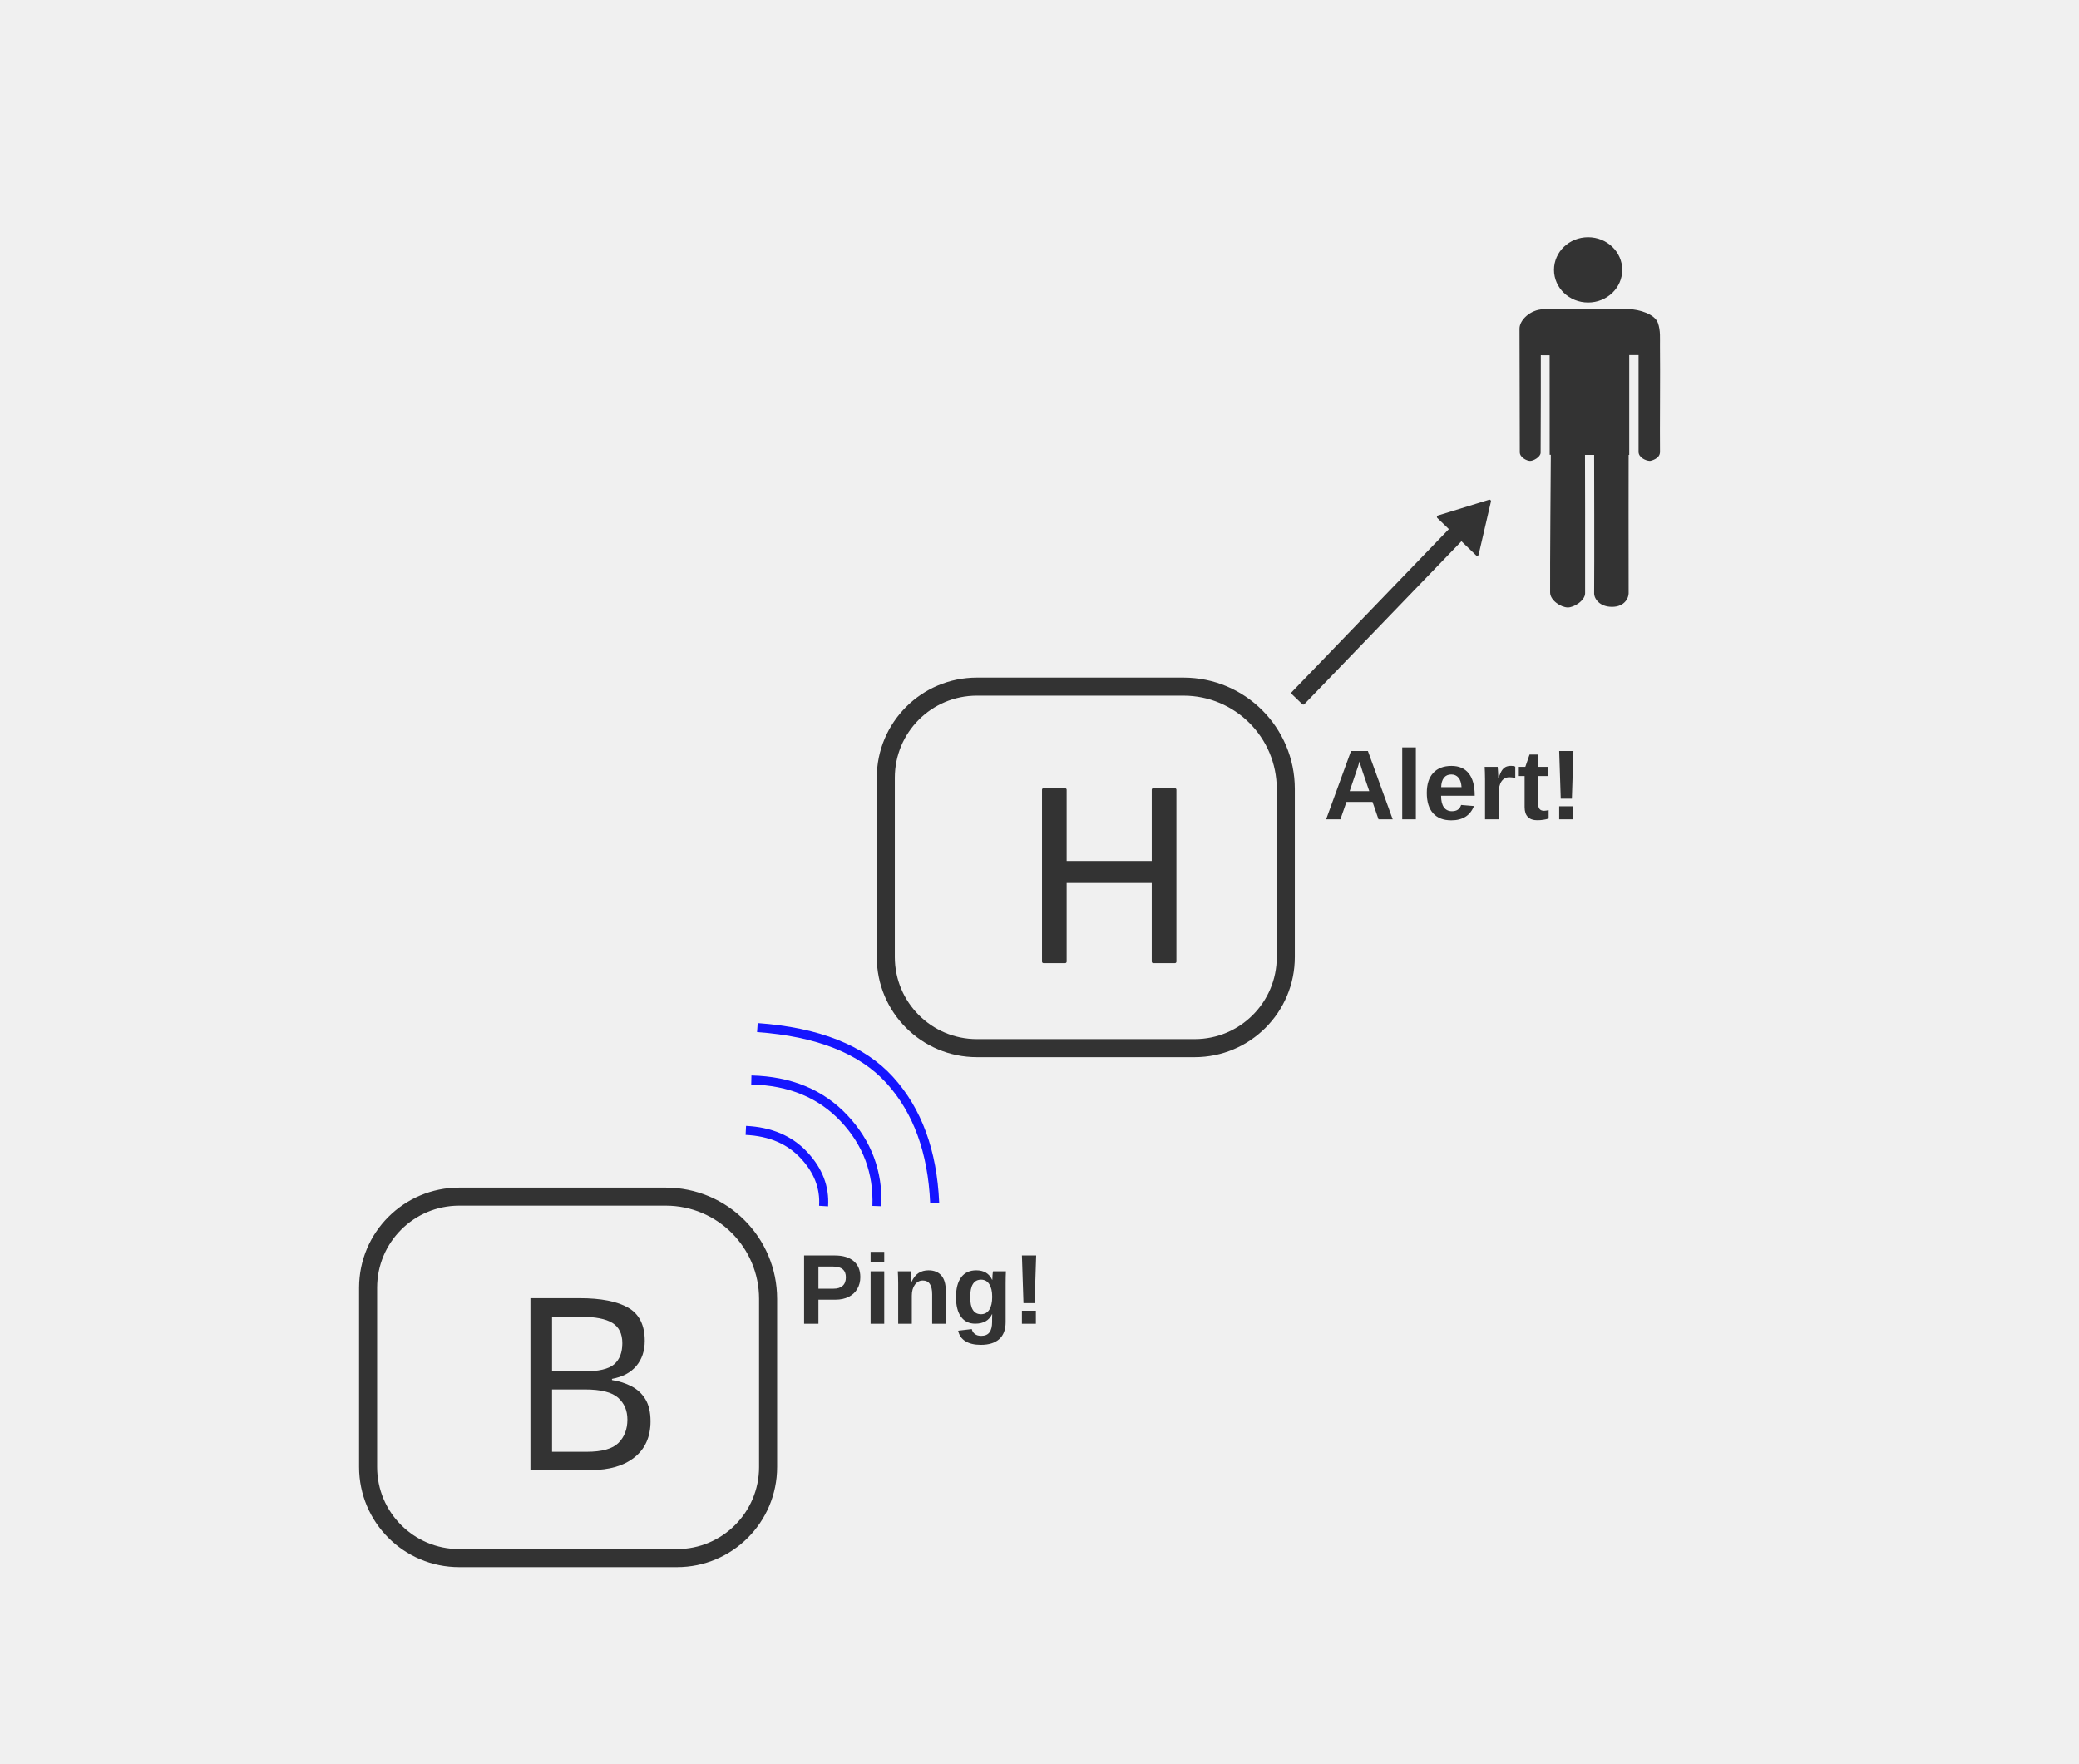
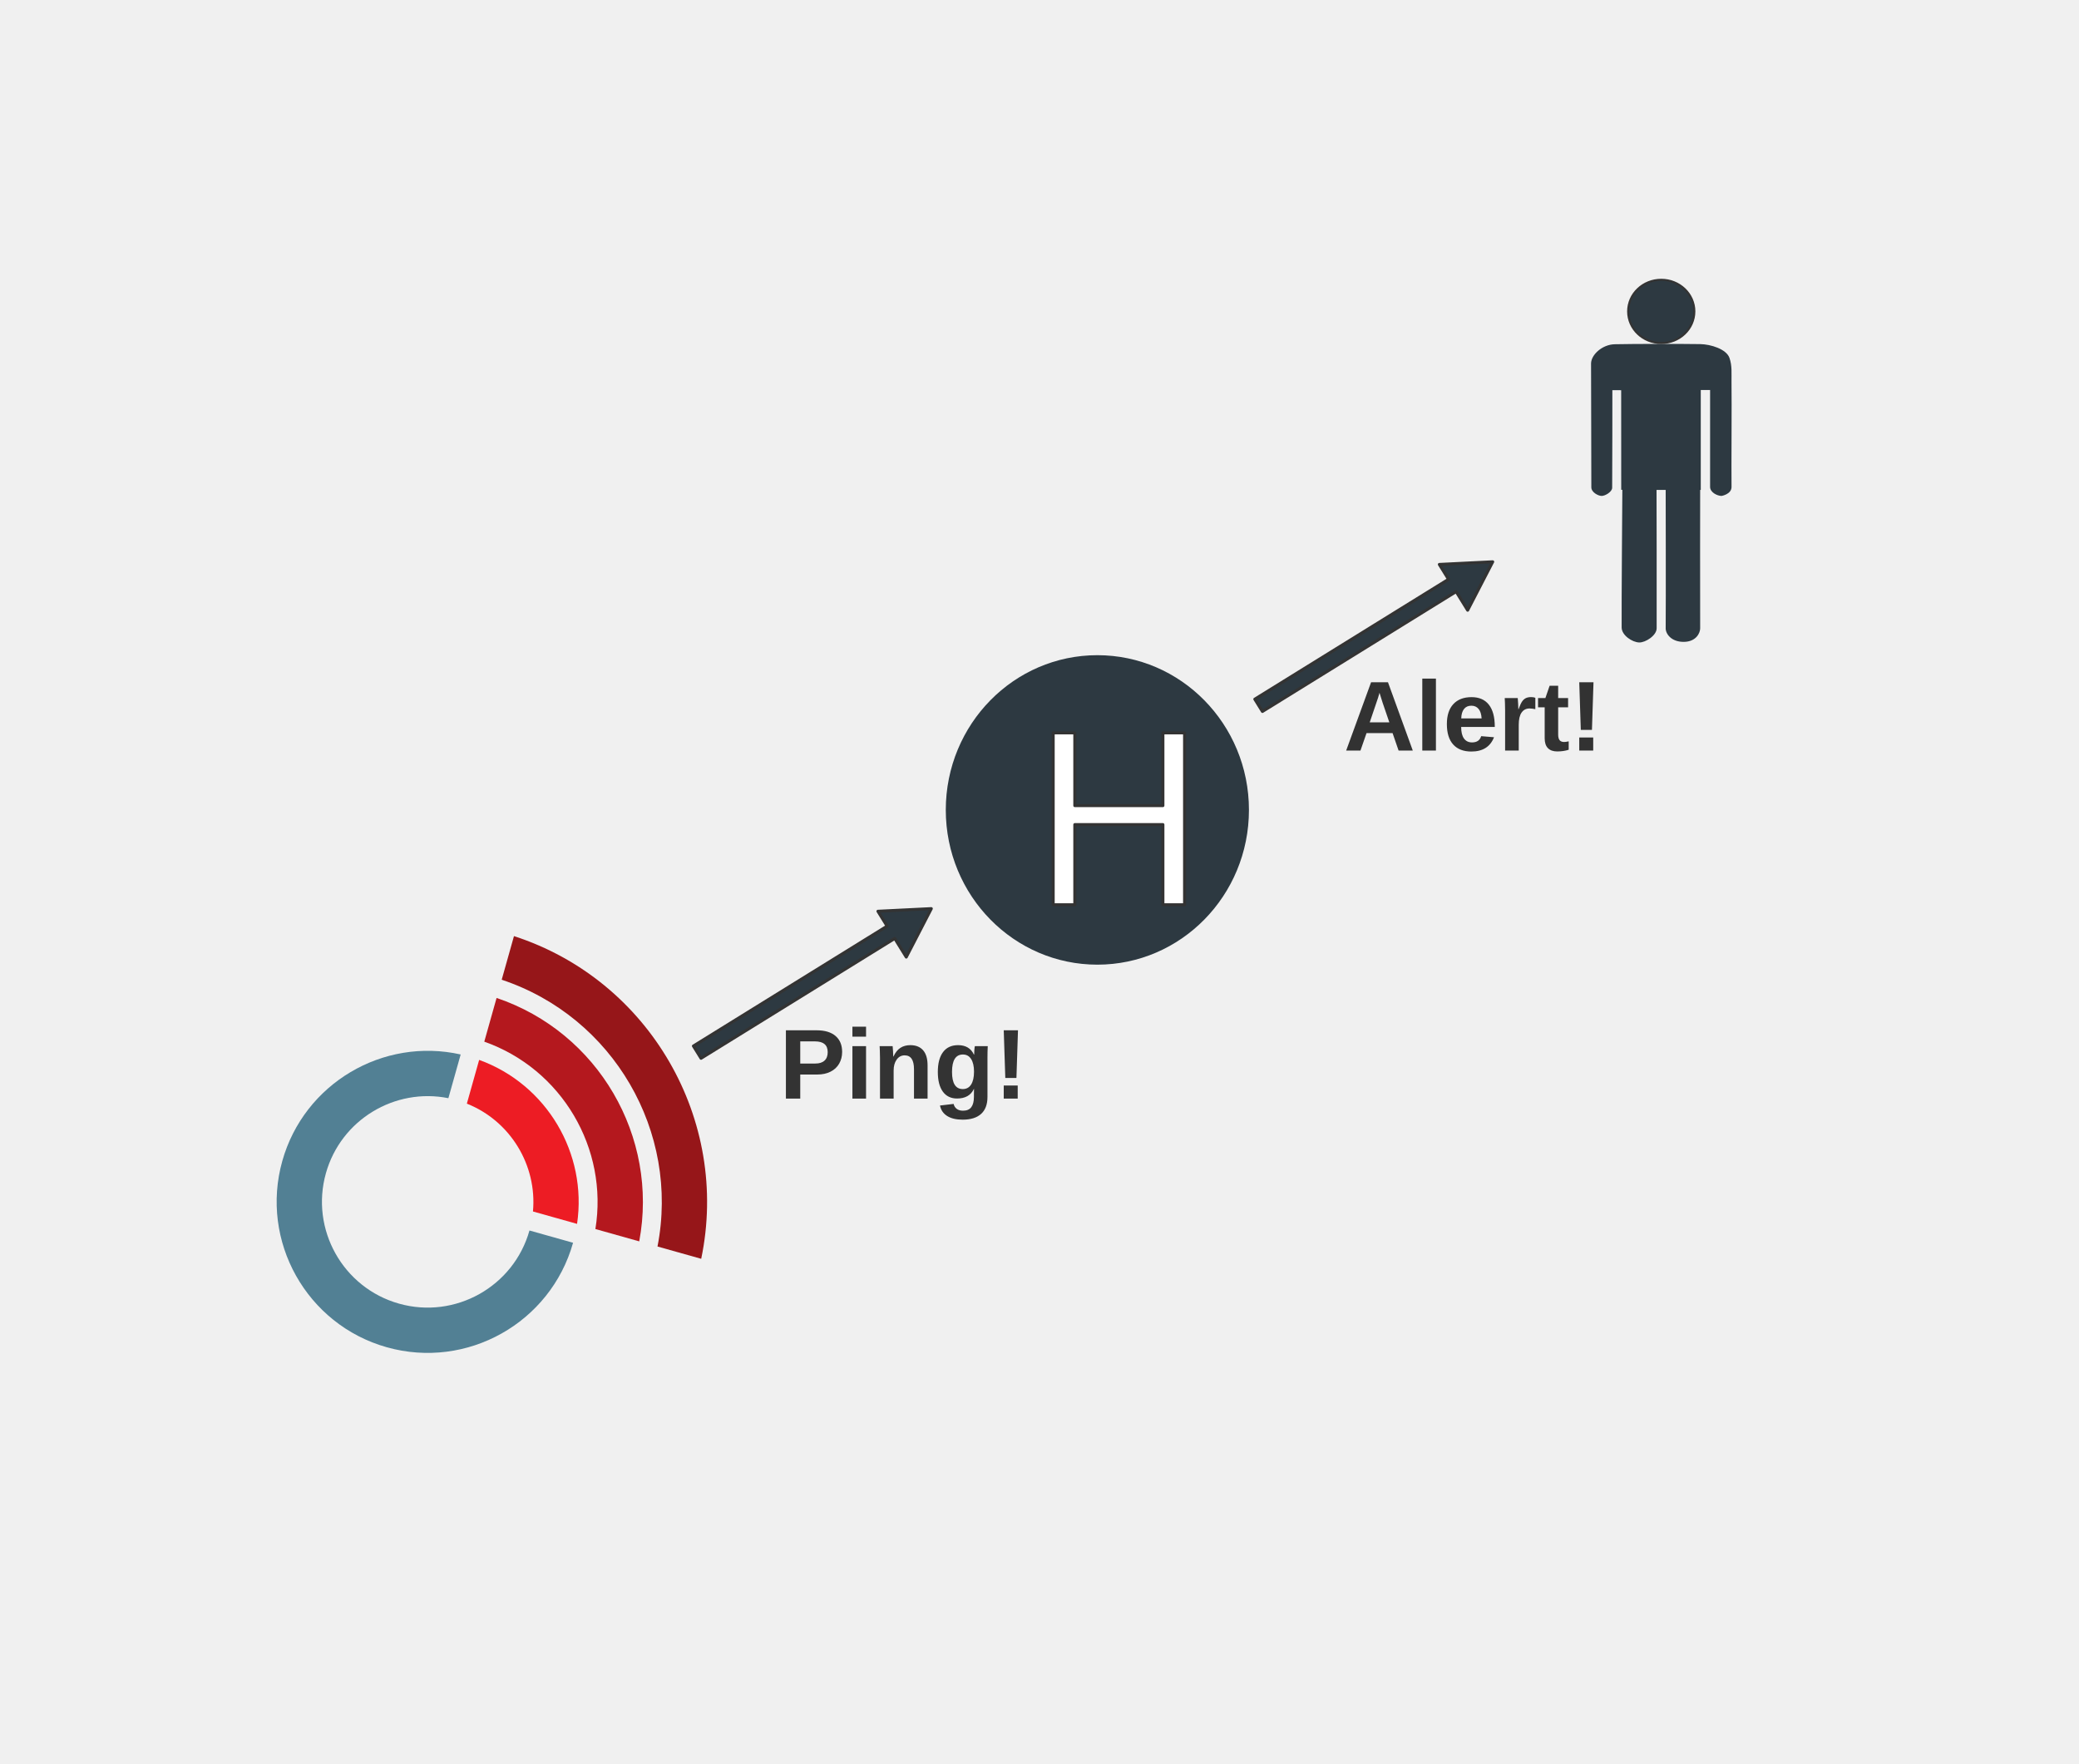
- <svg xmlns="http://www.w3.org/2000/svg" width="100%" height="100%" viewBox="0 0 691 586" version="1.1" xml:space="preserve" style="fill-rule:evenodd;clip-rule:evenodd;">
-   <g transform="matrix(1,0,0,1,-10.1492,-674.058)">
-     <g id="flow" transform="matrix(1.07945,0,0,0.861876,10.1492,674.058)">
+ <svg xmlns="http://www.w3.org/2000/svg" width="100%" height="100%" viewBox="0 0 691 586" version="1.1" xml:space="preserve" style="fill-rule:evenodd;clip-rule:evenodd;stroke-linejoin:round;stroke-miterlimit:1.414;">
+   <g transform="matrix(1,0,0,1,-10.1492,-674.338)">
+     <g id="flow-new" transform="matrix(1.07945,0,0,0.861876,10.1492,674.338)">
      <rect x="0" y="0" width="640" height="679" style="fill:none;" />
      <g transform="matrix(0.926394,0,0,1.16026,18.9102,-26.3768)">
-         <g id="b2RLbOY1gH" transform="matrix(1,0,0,1,-2,12)">
-           <path d="M374.94,238.93C393.72,238.93 408.95,254.15 408.95,272.93C408.95,290.16 408.95,310.82 408.95,328.79C408.95,345.51 395.39,359.07 378.67,359.07C358.13,359.07 326.81,359.07 306.28,359.07C289.55,359.07 276,345.51 276,328.79C276,310.82 276,287.18 276,269.21C276,252.48 289.55,238.93 306.28,238.93C326.81,238.93 355.16,238.93 374.94,238.93Z" style="fill:rgb(25,25,25);fill-opacity:0;fill-rule:nonzero;stroke:rgb(51,51,51);stroke-width:6px;" />
+         <g id="a7Ffg2HSa" transform="matrix(0.969011,0.247018,-0.247018,0.969011,-128.955,35.161)">
+           <path d="M472.56,194.95L476.65,177.3L459.68,182.53L463.86,186.56L443.71,207.46L411.31,241.07L414.77,244.4L467.32,189.9L472.56,194.95Z" style="fill:rgb(45,57,65);fill-rule:nonzero;stroke:rgb(51,51,51);stroke-width:1px;" />
        </g>
-         <g id="b2RLbOY1gH1" transform="matrix(1,0,0,1,-174.07,181.49)">
-           <path d="M374.94,238.93C393.72,238.93 408.95,254.15 408.95,272.93C408.95,290.16 408.95,310.82 408.95,328.79C408.95,345.51 395.39,359.07 378.67,359.07C358.13,359.07 326.81,359.07 306.28,359.07C289.55,359.07 276,345.51 276,328.79C276,310.82 276,287.18 276,269.21C276,252.48 289.55,238.93 306.28,238.93C326.81,238.93 355.16,238.93 374.94,238.93Z" style="fill:rgb(25,25,25);fill-opacity:0;fill-rule:nonzero;stroke:rgb(51,51,51);stroke-width:6px;" />
+         <g id="a7Ffg2HSa1" transform="matrix(0.969011,0.247018,-0.247018,0.969011,57.6392,-80.1059)">
+           <path d="M472.56,194.95L476.65,177.3L459.68,182.53L463.86,186.56L443.71,207.46L411.31,241.07L414.77,244.4L467.32,189.9L472.56,194.95Z" style="fill:rgb(45,57,65);fill-rule:nonzero;stroke:rgb(51,51,51);stroke-width:1px;" />
        </g>
-         <g id="signal" transform="matrix(1,0,0,1,6.66802,0)">
-           <g id="a9y8nt61AR" transform="matrix(1,0,0,1,-2,12)">
-             <path d="M248.66,411.56C249.06,405.35 246.88,399.7 242.12,394.62C237.37,389.53 230.93,386.8 222.81,386.41" style="fill-opacity:0;fill-rule:nonzero;stroke:rgb(21,21,255);stroke-width:3px;" />
+         <g transform="matrix(1,0,0,1,-6.7856,39.5498)">
+           <path d="M515.287,145.122C515.313,137.588 515.182,111.786 515.195,104C515.2,101.133 518.867,97.682 523.055,97.588C529.39,97.446 545.195,97.445 551.488,97.543C554.989,97.598 560.168,99.204 561.195,102.116C562.138,104.791 561.837,107.357 561.88,109.992C561.995,117.137 561.799,138.746 561.888,144.984C561.922,147.436 558.592,148.001 558.562,148C557.058,147.967 554.76,146.794 554.762,145C554.768,138.941 554.762,112.8 554.762,112.8L551.662,112.8L551.662,146L551.462,146C551.462,146 551.407,183.419 551.462,192C551.471,193.469 550.179,196.481 546,196.5C541.768,196.52 539.981,193.74 540,192C540.091,183.45 540,146 540,146L536.962,146C536.962,146 537.054,183.715 537,192C536.984,194.404 533.275,196.752 531.202,196.699C528.9,196.641 525.39,194.338 525.365,191.735C525.297,184.629 525.598,145.969 525.598,145.969L525.222,145.974L525.206,112.864L522.278,112.843C522.278,112.843 522.283,139.417 522.215,145.286C522.199,146.663 519.844,148.027 518.69,148C517.535,147.973 515.282,146.789 515.287,145.122Z" style="fill:rgb(45,57,65);" />
+         </g>
+         <g id="H" transform="matrix(1,0,0,1,129.733,149.991)">
+           <g transform="matrix(0.952488,0,0,0.99618,67.5833,-2379.66)">
+             <ellipse cx="154.338" cy="2531.24" rx="44.344" ry="43.073" style="fill:rgb(45,57,65);stroke:rgb(45,57,65);stroke-width:17.1px;stroke-linecap:round;stroke-miterlimit:1.5;" />
          </g>
-           <g id="aOzkSv39b" transform="matrix(1,0,0,1,-2,12)">
-             <path d="M266.38,411.56C266.79,400.27 263.15,390.54 255.45,382.37C247.75,374.19 237.48,369.95 224.64,369.65" style="fill-opacity:0;fill-rule:nonzero;stroke:rgb(21,21,255);stroke-width:3px;" />
-           </g>
-           <g id="f2PRba2WIP" transform="matrix(1,0,0,1,-2,12)">
-             <path d="M285.58,410.49C284.84,393.42 279.85,379.8 270.63,369.65C261.4,359.49 246.74,353.69 226.65,352.24" style="fill-opacity:0;fill-rule:nonzero;stroke:rgb(21,21,255);stroke-width:3px;" />
+           <g transform="matrix(1,0,0,1,192.137,173.432)">
+             <text x="0px" y="0px" style="font-family:'Impact', sans-serif;font-stretch:condensed;font-size:80px;fill:white;stroke:rgb(51,51,51);stroke-width:1px;">H</text>
          </g>
        </g>
-         <g transform="matrix(1,0,0,1,148.117,511.297)">
-           <g id="B">
-             <text id="B1" x="0px" y="0px" style="font-family:'Impact', sans-serif;font-stretch:condensed;font-size:80px;fill:rgb(51,51,51);">B</text>
-           </g>
-         </g>
-         <g id="a7Ffg2HSa" transform="matrix(1,0,0,1,-2,12)">
-           <path d="M472.56,194.95L476.65,177.3L459.68,182.53L463.86,186.56L443.71,207.46L411.31,241.07L414.77,244.4L467.32,189.9L472.56,194.95Z" style="fill:rgb(51,51,51);fill-rule:nonzero;stroke:rgb(51,51,51);stroke-width:1px;stroke-linejoin:round;stroke-miterlimit:1.414;" />
-         </g>
-         <g transform="matrix(1,0,0,1,-30.5618,27.92)">
-           <path d="M515.287,145.122C515.313,137.588 515.182,111.786 515.195,104C515.2,101.133 518.867,97.682 523.055,97.588C529.39,97.446 545.195,97.445 551.488,97.543C554.989,97.598 560.168,99.204 561.195,102.116C562.138,104.791 561.837,107.357 561.88,109.992C561.995,117.137 561.799,138.746 561.888,144.984C561.922,147.436 558.592,148.001 558.562,148C557.058,147.967 554.76,146.794 554.762,145C554.768,138.941 554.762,112.8 554.762,112.8L551.662,112.8L551.662,146L551.462,146C551.462,146 551.407,183.419 551.462,192C551.471,193.469 550.179,196.481 546,196.5C541.768,196.52 539.981,193.74 540,192C540.091,183.45 540,146 540,146L536.962,146C536.962,146 537.054,183.715 537,192C536.984,194.404 533.275,196.752 531.202,196.699C528.9,196.641 525.39,194.338 525.365,191.735C525.297,184.629 525.598,145.969 525.598,145.969L525.222,145.974L525.206,112.864L522.278,112.843C522.278,112.843 522.283,139.417 522.215,145.286C522.199,146.663 519.844,148.027 518.69,148C517.535,147.973 515.282,146.789 515.287,145.122Z" style="fill:rgb(51,51,51);" />
-         </g>
-         <g transform="matrix(1,0,0,1,318.657,342.32)">
-           <g id="H">
-             <g>
-               <text x="0px" y="0px" style="font-family:'Impact', sans-serif;font-stretch:condensed;font-size:80px;fill:none;">H</text>
-               <text x="0px" y="0px" style="font-family:'Impact', sans-serif;font-stretch:condensed;font-size:80px;fill:rgb(51,51,51);stroke:rgb(51,51,51);stroke-width:1px;stroke-linejoin:round;stroke-miterlimit:1.414;">H</text>
-             </g>
-           </g>
-         </g>
-         <g transform="matrix(1,0,0,1,244.642,462.676)">
+         <g transform="matrix(1,0,0,1,238.599,387.842)">
          <g id="ping">
            <text id="Ping" x="0px" y="0px" style="font-family:'Arial-BoldMT', 'Arial', sans-serif;font-weight:700;font-size:33px;fill:rgb(51,51,51);">Ping!</text>
          </g>
        </g>
-         <g transform="matrix(1,0,0,1,419.524,295.032)">
+         <g transform="matrix(1,0,0,1,426.191,272.169)">
          <g id="Alert">
+             <text x="0px" y="0px" style="font-family:'Arial-BoldMT', 'Arial', sans-serif;font-weight:700;font-size:33px;fill:rgb(50,50,50);">Alert!</text>
+           </g>
+         </g>
+         <g transform="matrix(1.15789,0,0,1.16667,-94.0998,27.0561)">
+           <ellipse cx="540.5" cy="85" rx="9.5" ry="9" style="fill:rgb(45,57,65);stroke:rgb(51,51,51);stroke-width:0.59px;stroke-linejoin:miter;stroke-miterlimit:4;" />
+         </g>
+       </g>
+       <g id="Beacon-logo" transform="matrix(-0.167338,0,0,0.209582,137.438,508.349)">
+         <g transform="matrix(1,0,0,1,-1181.1,-885.827)">
+           <g id="Layer-1" transform="matrix(4.16667,0,0,4.16667,0,0)">
+             <g transform="matrix(1,0,0,1,309.769,98.3419)">
+               <path d="M0,127.025C35.4,117.066 56.101,80.166 46.142,44.765C36.511,10.526 1.677,-9.957 -32.628,-2.255L-27.198,17.048C-3.528,12.306 20.245,26.563 26.889,50.181C33.86,74.965 19.369,100.801 -5.415,107.771C-30.2,114.744 -56.036,100.252 -63.007,75.467L-82.26,80.882C-72.303,116.283 -35.401,136.982 0,127.025" style="fill:rgb(82,128,148);fill-rule:nonzero;" />
+             </g>
            <g>
-               <text x="0px" y="0px" style="font-family:'Arial-BoldMT', 'Arial', sans-serif;font-weight:700;font-size:33px;fill:none;">Alert!</text>
-               <text x="0px" y="0px" style="font-family:'Arial-BoldMT', 'Arial', sans-serif;font-weight:700;font-size:33px;fill:rgb(50,50,50);">Alert!</text>
+               <g transform="matrix(1,0,0,1,225.746,98.4849)">
+                 <path d="M0,72.402L19.473,66.924C17.605,46.545 29.402,26.977 48.667,19.309L43.236,0C13.386,10.801 -4.604,41.313 0,72.402" style="fill:rgb(237,28,36);fill-rule:nonzero;" />
+               </g>
+               <g transform="matrix(1,0,0,1,198.289,71.1256)">
+                 <path d="M0,107.485L19.359,102.039C13.574,66.494 34.153,31.39 68.427,19.303L62.998,0C18.115,15.135 -8.664,61.278 0,107.485" style="fill:rgb(180,24,30);fill-rule:nonzero;" />
+               </g>
+               <g transform="matrix(1,0,0,1,259.025,167.044)">
+                 <path d="M0,-103.959L-5.419,-123.224C-65.335,-103.801 -100.909,-42.025 -88.106,19.265L-68.802,13.835C-78.68,-36.815 -49.309,-87.558 0,-103.959" style="fill:rgb(150,22,25);fill-rule:nonzero;" />
+               </g>
            </g>
          </g>
-         </g>
-         <g transform="matrix(1.15789,0,0,1.16667,-118.404,13.2533)">
-           <ellipse cx="540.5" cy="85" rx="9.5" ry="9" style="fill:rgb(51,51,51);stroke:rgb(51,51,51);stroke-width:0.59px;" />
        </g>
      </g>
    </g>
  </g>
</svg>
